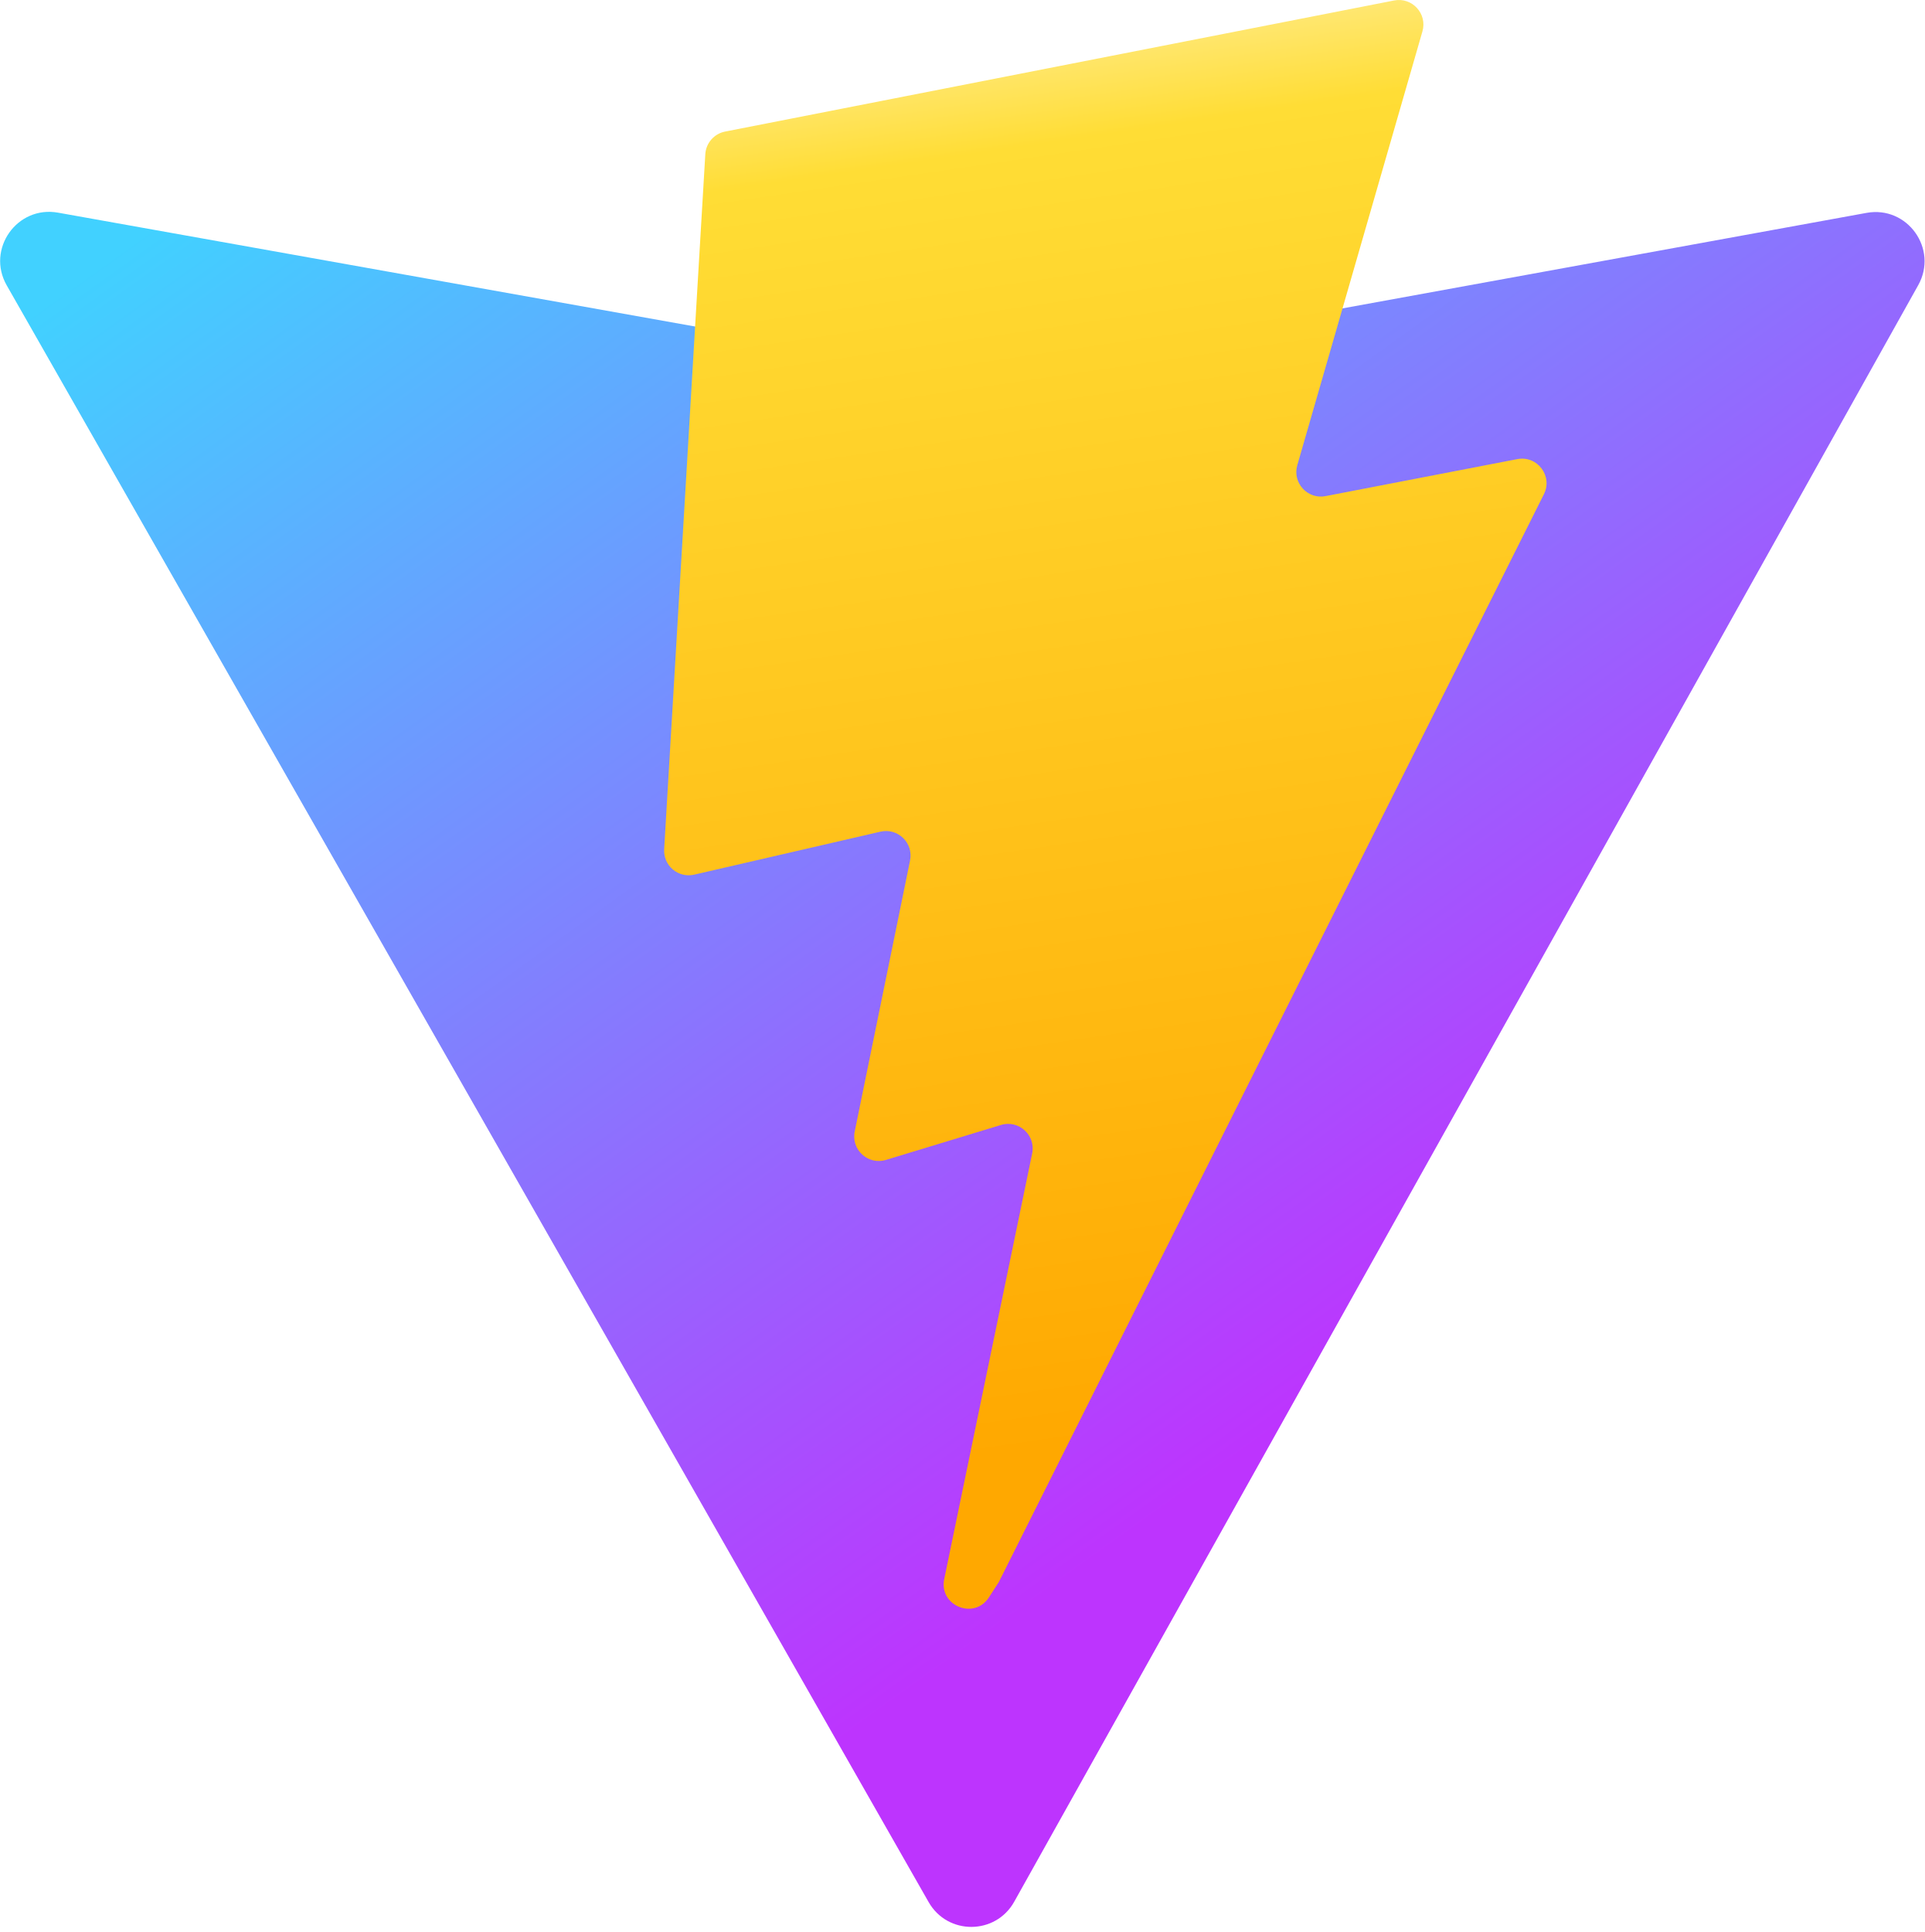
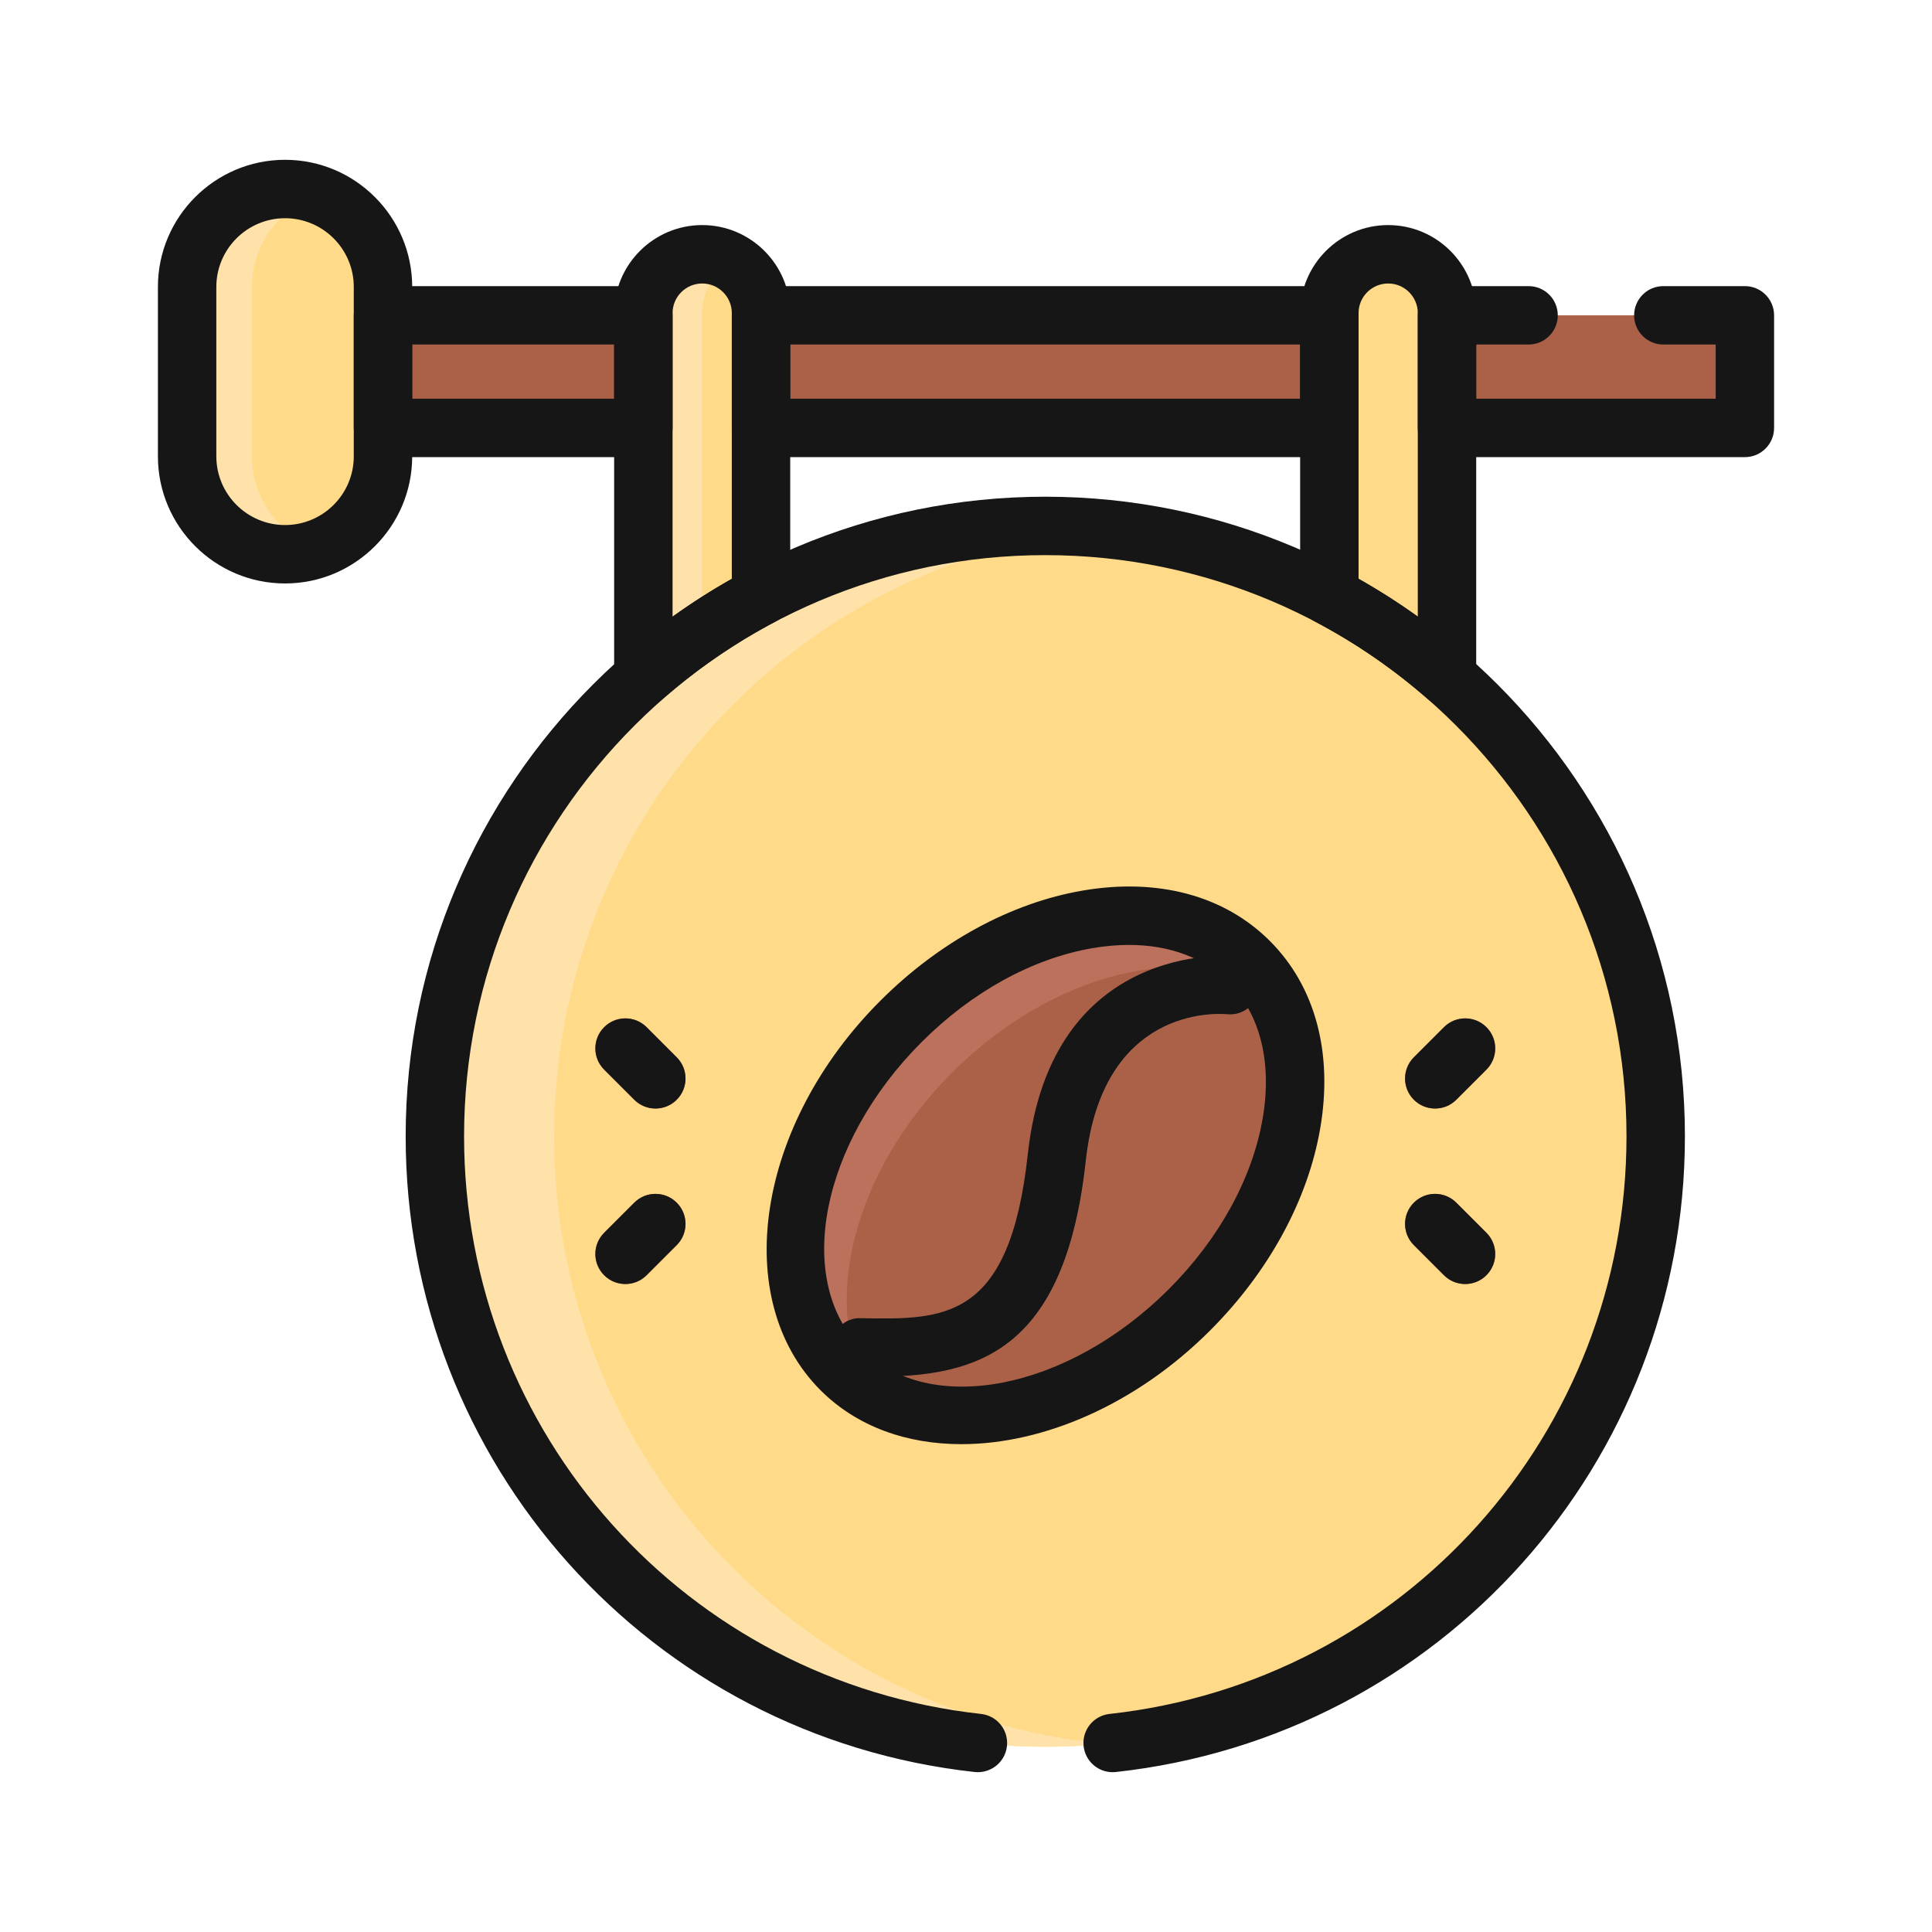
- <svg xmlns="http://www.w3.org/2000/svg" aria-hidden="true" role="img" class="iconify iconify--logos" width="31.88" height="32" preserveAspectRatio="xMidYMid meet" viewBox="0 0 256 257">
-   <defs>
-     <linearGradient id="IconifyId1813088fe1fbc01fb466" x1="-.828%" x2="57.636%" y1="7.652%" y2="78.411%">
-       <stop offset="0%" stop-color="#41D1FF" />
-       <stop offset="100%" stop-color="#BD34FE" />
-     </linearGradient>
-     <linearGradient id="IconifyId1813088fe1fbc01fb467" x1="43.376%" x2="50.316%" y1="2.242%" y2="89.03%">
-       <stop offset="0%" stop-color="#FFEA83" />
-       <stop offset="8.333%" stop-color="#FFDD35" />
-       <stop offset="100%" stop-color="#FFA800" />
-     </linearGradient>
-   </defs>
-   <path fill="url(#IconifyId1813088fe1fbc01fb466)" d="M255.153 37.938L134.897 252.976c-2.483 4.44-8.862 4.466-11.382.048L.875 37.958c-2.746-4.814 1.371-10.646 6.827-9.67l120.385 21.517a6.537 6.537 0 0 0 2.322-.004l117.867-21.483c5.438-.991 9.574 4.796 6.877 9.62Z" />
-   <path fill="url(#IconifyId1813088fe1fbc01fb467)" d="M185.432.063L96.44 17.501a3.268 3.268 0 0 0-2.634 3.014l-5.474 92.456a3.268 3.268 0 0 0 3.997 3.378l24.777-5.718c2.318-.535 4.413 1.507 3.936 3.838l-7.361 36.047c-.495 2.426 1.782 4.5 4.151 3.78l15.304-4.649c2.372-.72 4.652 1.36 4.15 3.788l-11.698 56.621c-.732 3.542 3.979 5.473 5.943 2.437l1.313-2.028l72.516-144.72c1.215-2.423-.88-5.186-3.54-4.672l-25.505 4.922c-2.396.462-4.435-1.77-3.759-4.114l16.646-57.705c.677-2.35-1.37-4.583-3.769-4.113Z" />
+ <svg xmlns="http://www.w3.org/2000/svg" version="1.1" id="Layer_1" x="0px" y="0px" viewBox="0 0 300 300" enable-background="new 0 0 300 300" xml:space="preserve">
+   <g>
+     <g>
+       <g>
+         <path fill="#FFDA88" d="M257.095,176.45c0,52.349-42.434,94.787-94.785,94.787c-52.352,0-94.785-42.438-94.785-94.787     c0-52.347,42.433-94.785,94.785-94.785C214.662,81.665,257.095,124.103,257.095,176.45z" />
+       </g>
+       <g>
+         <path fill="#FFE2A9" d="M86.044,176.45c0-49.222,37.52-89.674,85.526-94.329c-3.047-0.295-6.136-0.456-9.26-0.456     c-52.352,0-94.785,42.438-94.785,94.785c0,52.349,42.433,94.787,94.785,94.787c3.124,0,6.212-0.161,9.26-0.456     C123.564,266.125,86.044,225.674,86.044,176.45z" />
+       </g>
+       <g>
+         <g>
+           <path fill="#AA6148" d="M184.703,203.39c-17.492,17.492-41.704,21.646-54.073,9.28c-12.357-12.369-8.212-36.578,9.289-54.07      c17.495-17.495,41.695-21.649,54.067-9.283C206.353,161.685,202.207,185.895,184.703,203.39z" />
+         </g>
+         <g>
+           <path fill="#BC715C" d="M147.859,166.537c15.573-15.578,36.449-20.542,49.57-12.726c-0.962-1.618-2.085-3.139-3.443-4.494      c-12.366-12.366-36.572-8.212-54.064,9.283c-17.504,17.492-21.65,41.701-9.289,54.07c1.358,1.359,2.876,2.48,4.494,3.443      C127.314,202.985,132.275,182.109,147.859,166.537z" />
+         </g>
+         <g>
+           <g>
+             <path fill="#BC715C" d="M135.865,213.78c-0.762,0-1.527-0.009-2.297-0.024c-2.504-0.047-4.5-2.114-4.453-4.618       c0.047-2.475,2.067-4.453,4.535-4.453c0.027,0,0.053,0,0.083,0.003c12.915,0.23,23.105,0.419,25.913-25.429       c3.614-33.248,31.591-30.823,31.875-30.794c2.492,0.251,4.308,2.474,4.06,4.966c-0.251,2.486-2.475,4.326-4.943,4.06       c-2.002-0.165-19.393-0.986-21.974,22.748C165.401,210.258,151.491,213.78,135.865,213.78z" />
+           </g>
+         </g>
+       </g>
+       <g>
+         <path fill="#FFDA88" d="M59.469,70.858c0,8.397-6.809,15.205-15.207,15.205l0,0c-8.4,0-15.207-6.808-15.207-15.205V44.555     c0-8.398,6.806-15.205,15.207-15.205l0,0c8.397,0,15.207,6.807,15.207,15.205V70.858z" />
+       </g>
+       <g>
+         <path fill="#FFE2A9" d="M39.134,70.857V44.554c0-6.622,4.258-12.198,10.166-14.284c-1.583-0.56-3.263-0.921-5.037-0.921     c-8.4,0-15.207,6.807-15.207,15.205v26.303c0,8.397,6.806,15.205,15.207,15.205c1.775,0,3.455-0.362,5.037-0.921     C43.392,83.054,39.134,77.478,39.134,70.857z" />
+       </g>
+       <g>
+         <rect x="59.469" y="48.964" fill="#AA6148" width="40.432" height="17.485" />
+       </g>
+       <g>
+         <rect x="224.689" y="48.964" fill="#AA6148" width="46.255" height="17.485" />
+       </g>
+       <g>
+         <rect x="118.17" y="48.964" fill="#AA6148" width="88.251" height="17.485" />
+       </g>
+       <g>
+         <path fill="#FFDA88" d="M118.17,92.564V48.618c0-5.043-4.09-9.133-9.133-9.133c-5.046,0-9.135,4.089-9.135,9.133v56.511     C105.458,100.264,111.582,96.037,118.17,92.564z" />
+       </g>
+       <g>
+         <path fill="#FFE2A9" d="M109.034,48.618c0-3.372,1.848-6.285,4.568-7.866c-1.346-0.785-2.894-1.267-4.565-1.267     c-5.046,0-9.135,4.089-9.135,9.133v56.511c2.894-2.532,5.947-4.882,9.133-7.053V48.618z" />
+       </g>
+       <g>
+         <path fill="#FFDA88" d="M224.689,105.129V48.618c0-5.043-4.089-9.133-9.135-9.133c-5.043,0-9.133,4.089-9.133,9.133v43.945     C213.008,96.037,219.132,100.264,224.689,105.129z" />
+       </g>
+       <g>
+         <path fill="#AA6148" d="M105.08,164.175c1.822,1.82,1.822,4.773,0,6.593l0,0c-1.819,1.821-4.772,1.821-6.593,0l-4.674-4.675     c-1.822-1.82-1.822-4.773,0-6.594l0,0c1.819-1.82,4.771-1.82,6.594,0L105.08,164.175z" />
+       </g>
+       <g>
+         <path fill="#AA6148" d="M98.487,186.751c1.822-1.822,4.774-1.822,6.593,0l0,0c1.822,1.819,1.822,4.771,0,6.593l-4.674,4.674     c-1.822,1.822-4.775,1.822-6.594,0l0,0c-1.822-1.819-1.822-4.771,0-6.593L98.487,186.751z" />
+       </g>
+       <g>
+         <path fill="#AA6148" d="M219.543,164.175c-1.822,1.82-1.822,4.773,0,6.593l0,0c1.819,1.821,4.772,1.821,6.594,0l4.674-4.675     c1.822-1.82,1.822-4.773,0-6.594l0,0c-1.819-1.82-4.772-1.82-6.594,0L219.543,164.175z" />
+       </g>
+       <g>
+         <path fill="#AA6148" d="M226.136,186.751c-1.822-1.822-4.775-1.822-6.594,0l0,0c-1.822,1.819-1.822,4.771,0,6.593l4.674,4.674     c1.822,1.822,4.775,1.822,6.594,0l0,0c1.822-1.819,1.822-4.771,0-6.593L226.136,186.751z" />
+       </g>
+     </g>
+     <g>
+       <g>
+         <path fill="#161616" d="M44.263,90.599c-10.887,0-19.742-8.855-19.742-19.741V44.555c0-10.885,8.855-19.74,19.742-19.74     s19.742,8.855,19.742,19.74v26.303C64.005,81.743,55.15,90.599,44.263,90.599z M44.263,33.885     c-5.885,0-10.671,4.786-10.671,10.67v26.303c0,5.883,4.786,10.67,10.671,10.67s10.671-4.786,10.671-10.67V44.555     C54.934,38.672,50.148,33.885,44.263,33.885z" />
+       </g>
+       <g>
+         <path fill="#161616" d="M99.901,70.984H59.469c-2.504,0-4.535-2.03-4.535-4.535V48.964c0-2.505,2.031-4.535,4.535-4.535h40.432     c2.504,0,4.535,2.03,4.535,4.535v17.485C104.437,68.954,102.405,70.984,99.901,70.984z M64.005,61.913h31.361v-8.414H64.005     V61.913z" />
+       </g>
+       <g>
+         <path fill="#161616" d="M270.944,70.984h-46.254c-2.504,0-4.535-2.03-4.535-4.535V48.964c0-2.505,2.031-4.535,4.535-4.535h12.667     c2.504,0,4.535,2.03,4.535,4.535c0,2.505-2.031,4.535-4.535,4.535h-8.132v8.414h37.184v-8.414h-8.129     c-2.504,0-4.535-2.03-4.535-4.535c0-2.505,2.032-4.535,4.535-4.535h12.664c2.504,0,4.535,2.03,4.535,4.535v17.485     C275.479,68.954,273.448,70.984,270.944,70.984z" />
+       </g>
+       <g>
+         <path fill="#161616" d="M206.421,70.984H118.17c-2.504,0-4.535-2.03-4.535-4.535V48.964c0-2.505,2.032-4.535,4.535-4.535h88.251     c2.504,0,4.535,2.03,4.535,4.535v17.485C210.956,68.954,208.925,70.984,206.421,70.984z M122.705,61.913h79.18v-8.414h-79.18     V61.913z" />
+       </g>
+       <g>
+         <path fill="#161616" d="M172.766,275.185c-2.283,0-4.246-1.719-4.503-4.041c-0.272-2.489,1.524-4.729,4.013-5.003     c45.77-5.026,80.285-43.585,80.285-89.691c0-49.764-40.485-90.25-90.25-90.25c-49.765,0-90.25,40.486-90.25,90.25     c0,46.105,34.515,84.665,80.285,89.691c2.489,0.275,4.284,2.514,4.013,5.003c-0.275,2.489-2.51,4.273-5.005,4.014     c-50.374-5.533-88.363-47.968-88.363-98.708c0-54.766,44.554-99.321,99.321-99.321c54.767,0,99.321,44.555,99.321,99.321     c0,50.74-37.99,93.175-88.363,98.708C173.099,275.176,172.931,275.185,172.766,275.185z" />
+       </g>
+       <g>
+         <path fill="#161616" d="M99.901,109.664c-0.635,0-1.273-0.133-1.875-0.405c-1.618-0.735-2.66-2.35-2.66-4.131V48.618     c0-7.537,6.133-13.668,13.671-13.668c7.535,0,13.668,6.131,13.668,13.668v43.945c0,1.683-0.93,3.227-2.421,4.011     c-6.218,3.281-12.074,7.306-17.395,11.966C102.045,109.279,100.979,109.664,99.901,109.664z M109.037,44.021     c-2.536,0-4.6,2.062-4.6,4.597v47.125c2.959-2.126,6.032-4.088,9.198-5.871V48.618C113.634,46.083,111.573,44.021,109.037,44.021     z M118.17,92.564h0.03H118.17z" />
+       </g>
+       <g>
+         <path fill="#161616" d="M224.689,109.664c-1.078,0-2.144-0.384-2.988-1.124c-5.321-4.659-11.176-8.685-17.395-11.966     c-1.491-0.784-2.421-2.328-2.421-4.011V48.618c0-7.537,6.133-13.668,13.668-13.668c7.538,0,13.671,6.131,13.671,13.668v56.511     c0,1.781-1.042,3.396-2.66,4.131C225.962,109.531,225.324,109.664,224.689,109.664z M210.956,89.872     c3.165,1.783,6.239,3.746,9.198,5.871V48.618c0-2.535-2.064-4.597-4.6-4.597c-2.536,0-4.597,2.062-4.597,4.597V89.872z" />
+       </g>
+       <g>
+         <path fill="#161616" d="M149.28,224.249c-8.48,0-16.214-2.721-21.865-8.369c-14.117-14.129-9.948-41.263,9.289-60.488     c9.115-9.117,20.265-15.19,31.393-17.101c11.699-2.009,22.03,0.765,29.084,7.819c7.054,7.053,9.833,17.383,7.825,29.087     c-1.908,11.13-7.981,22.281-17.102,31.399C176.371,218.133,161.988,224.249,149.28,224.249z M175.299,146.728     c-1.819,0-3.712,0.167-5.666,0.502c-9.295,1.596-18.711,6.772-26.516,14.576c-15.703,15.691-19.869,37.072-9.286,47.66     c10.577,10.574,31.96,6.415,47.66-9.283l0,0c7.804-7.804,12.98-17.222,14.578-26.518c1.494-8.721-0.387-16.228-5.3-21.142     C186.959,148.714,181.588,146.728,175.299,146.728z" />
+       </g>
+       <g>
+         <path fill="#161616" d="M135.809,213.78c-0.765,0-1.53-0.009-2.3-0.024c-2.504-0.046-4.497-2.113-4.453-4.617     c0.047-2.505,2.114-4.574,4.618-4.451c12.942,0.233,23.105,0.422,25.916-25.429c3.614-33.255,31.579-30.815,31.875-30.794     c2.492,0.251,4.308,2.476,4.057,4.968c-0.248,2.483-2.457,4.304-4.943,4.06c-2.002-0.176-19.391-0.989-21.971,22.746     C165.342,210.259,151.432,213.78,135.809,213.78z" />
+       </g>
+       <g>
+         <path fill="#161616" d="M105.08,164.175c1.822,1.82,1.822,4.773,0,6.593l0,0c-1.819,1.821-4.772,1.821-6.593,0l-4.674-4.675     c-1.822-1.82-1.822-4.773,0-6.594l0,0c1.819-1.82,4.771-1.82,6.594,0L105.08,164.175z" />
+       </g>
+       <g>
+         <path fill="#161616" d="M98.487,186.751c1.822-1.822,4.774-1.822,6.593,0l0,0c1.822,1.819,1.822,4.771,0,6.593l-4.674,4.674     c-1.822,1.822-4.775,1.822-6.594,0l0,0c-1.822-1.819-1.822-4.771,0-6.593L98.487,186.751z" />
+       </g>
+       <g>
+         <path fill="#161616" d="M219.543,164.175c-1.822,1.82-1.822,4.773,0,6.593l0,0c1.819,1.821,4.772,1.821,6.594,0l4.674-4.675     c1.822-1.82,1.822-4.773,0-6.594l0,0c-1.819-1.82-4.772-1.82-6.594,0L219.543,164.175z" />
+       </g>
+       <g>
+         <path fill="#161616" d="M226.136,186.751c-1.822-1.822-4.775-1.822-6.594,0l0,0c-1.822,1.819-1.822,4.771,0,6.593l4.674,4.674     c1.822,1.822,4.775,1.822,6.594,0l0,0c1.822-1.819,1.822-4.771,0-6.593L226.136,186.751z" />
+       </g>
+     </g>
+   </g>
</svg>
